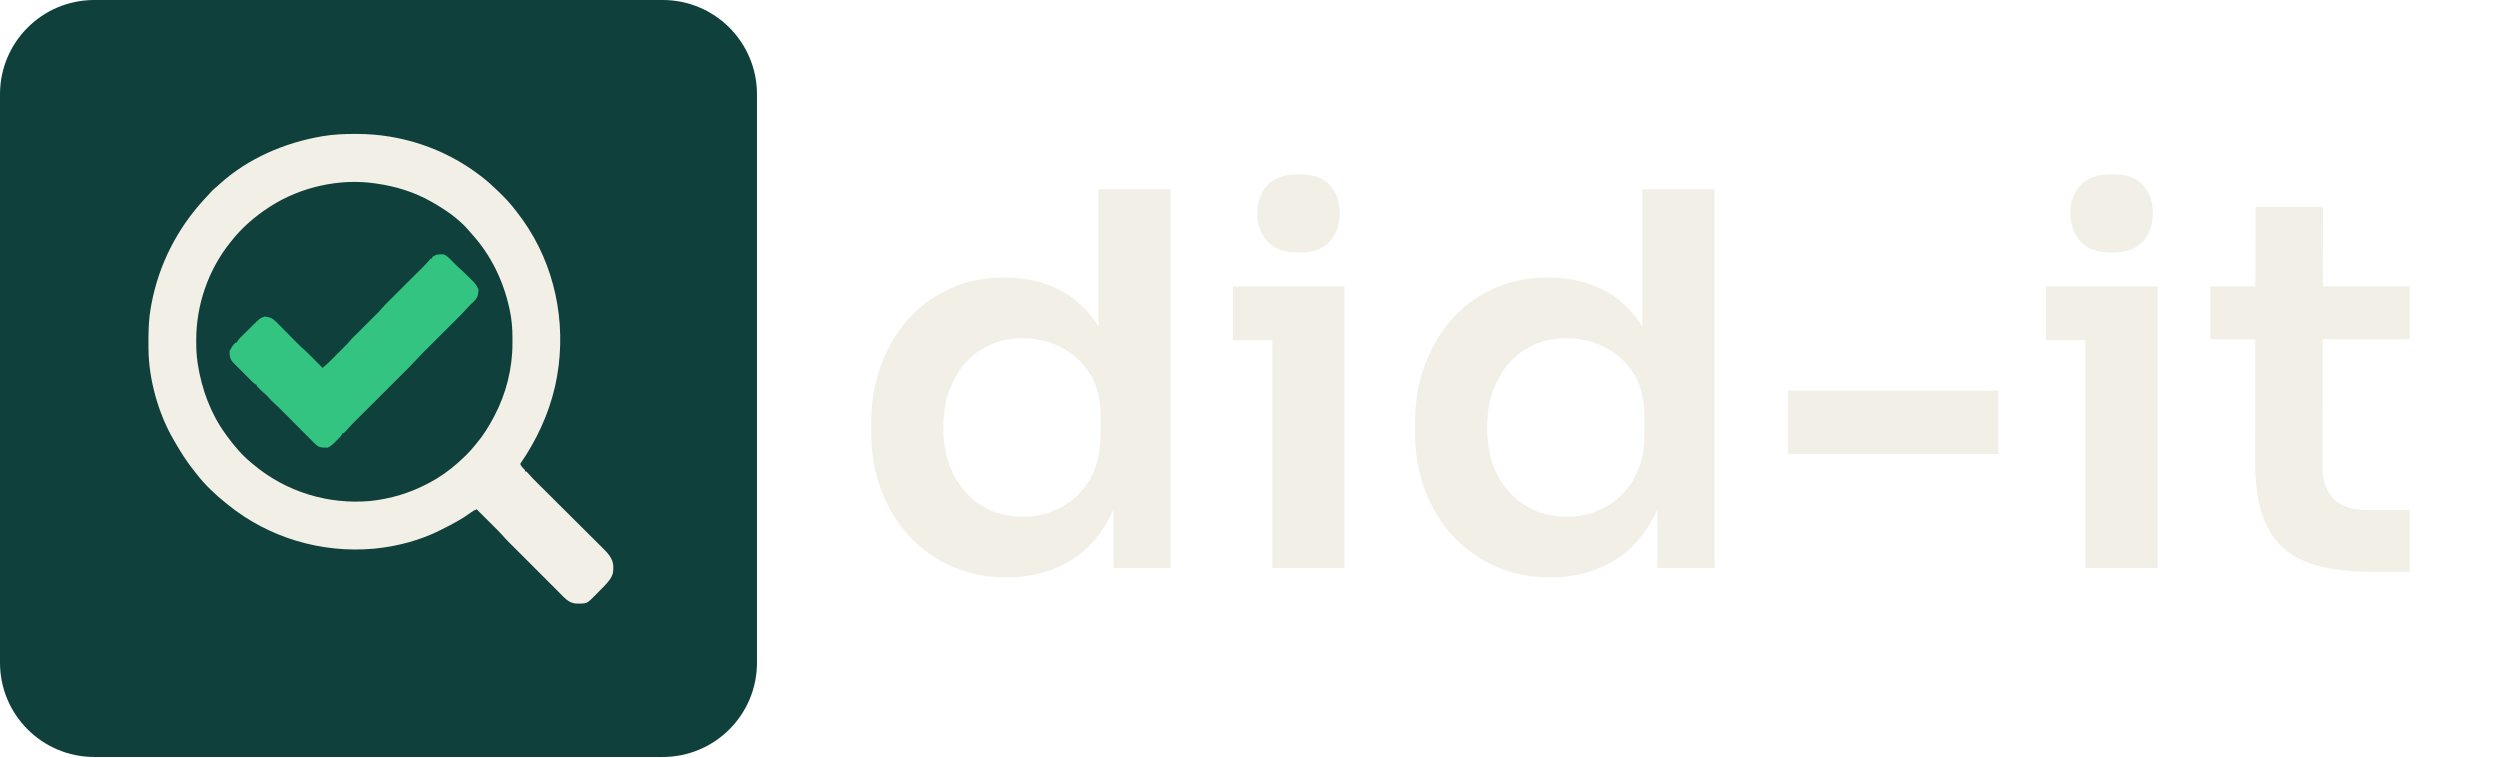
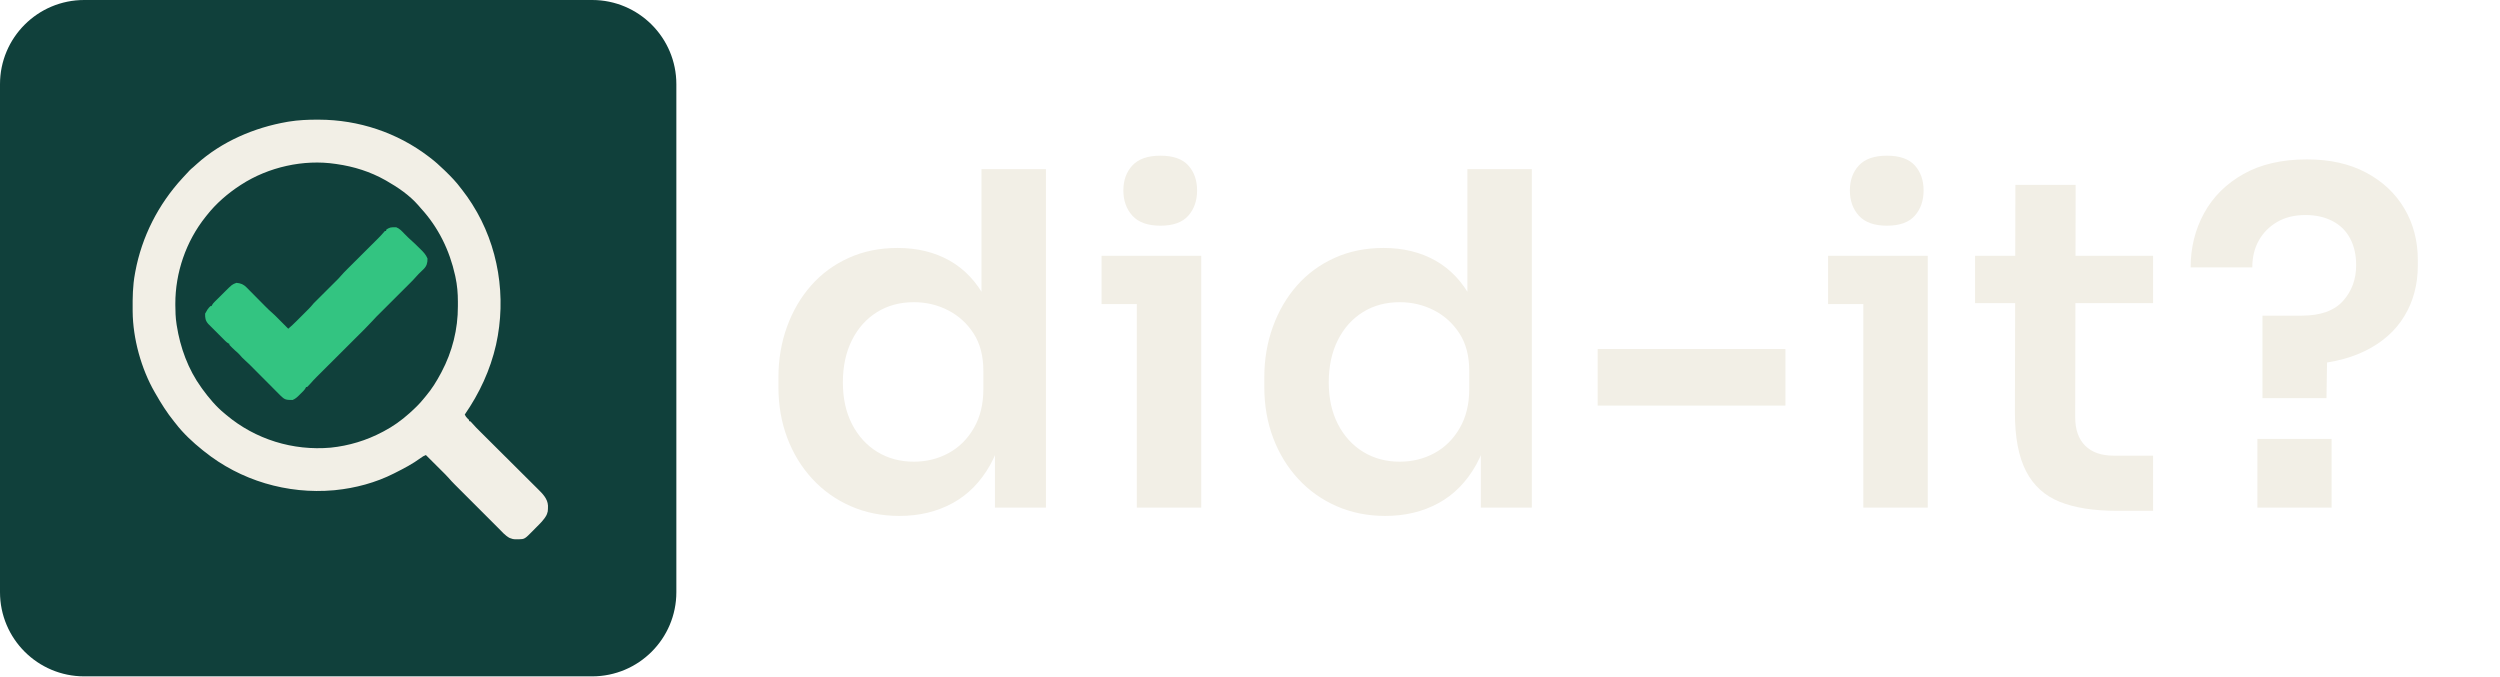
- <svg xmlns="http://www.w3.org/2000/svg" width="990" height="300" viewBox="0 0 990 300">
+ <svg xmlns="http://www.w3.org/2000/svg" width="1108" height="300" viewBox="0 0 1108 300">
  <g transform="scale(0.2392344)">
    <rect x="0" y="0" width="1253" height="1253" rx="156" ry="156" fill="#10403B" />
    <g>
      <path d="M0 0 C1.024 0.002 2.048 0.004 3.103 0.006 C76.212 0.224 147.699 23.863 205.938 68.312 C206.518 68.749 207.099 69.185 207.697 69.635 C217.377 76.918 226.249 84.879 234.938 93.312 C235.741 94.089 236.544 94.865 237.372 95.665 C247.707 105.688 257.398 115.72 265.938 127.312 C266.776 128.389 267.618 129.462 268.465 130.531 C274.755 138.493 280.479 146.762 285.938 155.312 C286.302 155.881 286.666 156.449 287.041 157.035 C335.727 233.759 350.547 328.76 330.887 417.027 C320.225 463.938 300.151 506.843 272.938 546.312 C274.344 549.253 275.699 551.302 278.062 553.562 C278.537 554.016 278.537 554.016 280.938 556.312 C280.938 556.972 280.938 557.633 280.938 558.312 C281.928 558.643 282.918 558.972 283.938 559.312 C284.298 559.745 284.659 560.177 285.031 560.623 C290.792 567.374 297.09 573.569 303.387 579.812 C304.64 581.058 305.892 582.304 307.144 583.55 C309.828 586.221 312.513 588.89 315.199 591.558 C319.452 595.783 323.7 600.014 327.946 604.245 C329.404 605.698 330.862 607.151 332.32 608.604 C333.05 609.331 333.78 610.058 334.531 610.807 C344.408 620.648 354.29 630.484 364.182 640.31 C370.869 646.953 377.549 653.603 384.221 660.261 C387.746 663.778 391.275 667.291 394.812 670.795 C398.139 674.091 401.457 677.396 404.768 680.708 C405.979 681.917 407.194 683.123 408.412 684.324 C417.186 692.98 426.477 702.191 427.133 715.18 C427.12 716.516 427.096 717.852 427.062 719.188 C427.053 719.876 427.044 720.564 427.035 721.273 C426.986 724.812 426.66 727.07 425.312 730.312 C425.011 731.055 424.709 731.798 424.398 732.562 C419.635 741.529 412.172 748.483 405.071 755.604 C403.193 757.494 401.335 759.402 399.477 761.311 C383.932 777.064 383.932 777.064 372.801 777.41 C371.629 777.399 370.457 777.387 369.25 777.375 C368.071 777.366 366.891 777.357 365.676 777.348 C362.773 777.31 361.159 776.73 358.438 775.75 C358.02 775.605 358.02 775.605 355.906 774.871 C347.901 770.668 341.559 763.078 335.236 756.74 C334.291 755.797 333.345 754.853 332.4 753.909 C329.854 751.368 327.312 748.824 324.77 746.279 C322.096 743.603 319.42 740.929 316.744 738.255 C312.253 733.765 307.764 729.274 303.276 724.781 C298.104 719.604 292.928 714.43 287.751 709.258 C283.288 704.8 278.827 700.339 274.367 695.877 C271.711 693.22 269.055 690.563 266.397 687.908 C263.897 685.411 261.4 682.912 258.904 680.41 C257.563 679.067 256.219 677.726 254.875 676.386 C250.566 672.062 246.418 667.666 242.437 663.037 C240.533 660.847 238.526 658.781 236.471 656.732 C235.671 655.932 234.87 655.132 234.046 654.307 C233.207 653.474 232.368 652.64 231.504 651.781 C230.626 650.905 229.748 650.028 228.843 649.125 C226.065 646.352 223.282 643.582 220.5 640.812 C218.604 638.922 216.709 637.031 214.814 635.141 C210.191 630.529 205.566 625.919 200.938 621.312 C197.208 622.74 194.412 624.301 191.25 626.75 C176.506 637.646 160.276 646.091 143.938 654.312 C143.567 654.501 143.567 654.501 141.694 655.457 C108.24 672.426 70.225 682.628 32.938 686.312 C32.079 686.398 31.221 686.483 30.337 686.571 C-55.697 694.224 -142.715 668.58 -210.062 614.312 C-210.52 613.951 -210.52 613.951 -212.836 612.121 C-231.014 597.563 -248.947 580.855 -263.062 562.312 C-263.891 561.289 -264.72 560.265 -265.574 559.211 C-278.722 542.972 -289.723 525.439 -300.062 507.312 C-300.255 506.981 -300.255 506.981 -301.229 505.301 C-326.43 461.687 -341.896 405.578 -342.301 355.391 C-342.311 354.38 -342.32 353.37 -342.33 352.329 C-342.505 329.657 -342.221 307.666 -338.062 285.312 C-337.848 284.132 -337.634 282.951 -337.413 281.735 C-325.309 216.678 -294.816 156.919 -250.062 108.312 C-249.524 107.724 -248.985 107.135 -248.431 106.528 C-235.877 92.812 -235.877 92.812 -229.949 87.891 C-227.766 86.065 -225.708 84.127 -223.625 82.188 C-177.32 40.441 -116.804 14.577 -55.812 4.062 C-54.94 3.911 -54.067 3.76 -53.168 3.604 C-35.514 0.762 -17.856 -0.066 0 0 Z M-141.062 120.312 C-141.724 120.739 -142.385 121.165 -143.066 121.604 C-166.257 136.71 -187.992 155.505 -205.062 177.312 C-205.853 178.297 -206.643 179.282 -207.457 180.297 C-243.519 225.656 -263.346 283.398 -263.25 341.25 C-263.249 341.981 -263.248 342.711 -263.247 343.464 C-263.215 355.185 -262.844 366.712 -261.062 378.312 C-260.912 379.308 -260.761 380.304 -260.606 381.33 C-254.196 422.247 -239.488 462.594 -215.062 496.312 C-214.338 497.328 -213.614 498.344 -212.867 499.391 C-201.152 515.431 -187.533 531.782 -172.062 544.312 C-170.926 545.271 -169.791 546.231 -168.656 547.191 C-114.829 592.329 -45.421 613.73 24.562 607.625 C58.357 604.131 90.978 594.261 120.938 578.312 C121.57 577.982 122.203 577.652 122.855 577.311 C139.898 568.371 155.631 557.164 169.938 544.312 C170.458 543.847 170.978 543.382 171.514 542.902 C180.535 534.815 189.079 526.616 196.664 517.141 C198.113 515.339 199.584 513.555 201.086 511.797 C212.087 498.849 220.996 484.295 228.938 469.312 C229.277 468.677 229.617 468.041 229.967 467.386 C249.805 429.988 260.392 387.95 260.198 345.647 C260.188 342.881 260.198 340.116 260.211 337.35 C260.224 321.825 258.997 306.692 255.688 291.5 C255.471 290.493 255.255 289.486 255.032 288.448 C244.867 242.252 224.088 199.675 192.074 164.672 C190.226 162.631 188.454 160.549 186.688 158.438 C170.482 139.922 149.174 125.396 127.938 113.312 C127.239 112.914 126.541 112.516 125.822 112.105 C97.861 96.335 67.639 86.855 35.938 82.312 C35.169 82.195 34.401 82.078 33.609 81.958 C-25.822 73.107 -90.806 87.83 -141.062 120.312 Z " fill="#F2EFE6" transform="translate(588.0625,221.6875)" />
    </g>
    <g>
      <path d="M0 0 C6.285 2.45 10.26 6.958 14.875 11.75 C19.716 16.73 24.565 21.559 29.834 26.083 C33.96 29.735 37.873 33.61 41.783 37.488 C42.764 38.457 43.749 39.422 44.738 40.382 C50.314 45.792 55.065 50.689 58 58 C58 66.437 56.616 71.595 50.793 77.562 C49.601 78.719 48.399 79.865 47.188 81 C43.542 84.482 39.983 87.953 36.704 91.786 C33.324 95.674 29.786 99.349 26.134 102.979 C25.811 103.303 25.811 103.303 24.175 104.939 C22.065 107.049 19.95 109.155 17.836 111.262 C16.356 112.74 14.875 114.219 13.395 115.698 C9.517 119.573 5.635 123.445 1.752 127.317 C-2.196 131.254 -6.141 135.195 -10.086 139.135 C-16.457 145.497 -22.829 151.857 -29.204 158.215 C-30.305 159.314 -31.407 160.413 -32.507 161.512 C-33.871 162.871 -35.24 164.225 -36.61 165.578 C-39.101 168.102 -41.472 170.708 -43.846 173.343 C-53.146 183.51 -63.024 193.132 -72.785 202.853 C-75.62 205.678 -78.451 208.506 -81.283 211.334 C-88.457 218.497 -95.634 225.655 -102.812 232.812 C-110.583 240.561 -118.354 248.311 -126.119 256.066 C-129.475 259.417 -132.833 262.765 -136.194 266.112 C-138.287 268.198 -140.378 270.285 -142.468 272.374 C-143.886 273.788 -145.306 275.2 -146.726 276.613 C-151.179 281.066 -155.495 285.571 -159.584 290.363 C-161.295 292.342 -163.113 294.189 -165 296 C-165.66 296 -166.32 296 -167 296 C-167.254 296.577 -167.507 297.155 -167.769 297.75 C-170.097 302.004 -173.838 305.164 -177.25 308.562 C-178.002 309.33 -178.753 310.098 -179.527 310.889 C-183.445 314.81 -186.82 317.946 -192 320 C-204.158 320 -206.623 319.583 -214.435 311.814 C-214.957 311.284 -215.48 310.755 -216.018 310.209 C-216.586 309.641 -217.154 309.073 -217.74 308.488 C-219.604 306.623 -221.46 304.751 -223.316 302.879 C-224.618 301.573 -225.92 300.268 -227.223 298.964 C-230.643 295.536 -234.058 292.102 -237.471 288.667 C-240.937 285.18 -244.409 281.698 -247.881 278.217 C-253.491 272.589 -259.098 266.958 -264.7 261.322 C-266.133 259.881 -267.567 258.44 -269 257 C-269.887 256.108 -270.773 255.215 -271.687 254.296 C-274.356 251.646 -277.141 249.137 -279.938 246.625 C-283.775 243.151 -287.324 239.619 -290.59 235.602 C-292.781 233.113 -295.309 231.053 -297.832 228.91 C-301.741 225.466 -305.356 221.72 -309 218 C-309 217.34 -309 216.68 -309 216 C-309.582 215.743 -310.163 215.486 -310.762 215.222 C-313.206 213.888 -314.834 212.42 -316.803 210.456 C-317.534 209.731 -318.265 209.007 -319.017 208.26 C-319.797 207.477 -320.576 206.694 -321.379 205.887 C-321.783 205.483 -321.783 205.483 -323.829 203.443 C-325.537 201.736 -327.242 200.027 -328.945 198.316 C-331.549 195.701 -334.164 193.097 -336.779 190.494 C-338.438 188.834 -340.096 187.173 -341.754 185.512 C-342.535 184.734 -343.317 183.957 -344.121 183.156 C-344.485 182.789 -344.485 182.789 -346.326 180.932 C-346.965 180.292 -347.604 179.652 -348.261 178.992 C-353.637 172.831 -354.131 167.843 -354 160 C-353.091 158.412 -352.172 156.83 -351.25 155.25 C-350.74 154.368 -350.229 153.487 -349.703 152.578 C-348.023 150.035 -346.226 148.071 -344 146 C-343.34 146 -342.68 146 -342 146 C-341.743 145.418 -341.486 144.835 -341.221 144.235 C-339.891 141.8 -338.435 140.194 -336.468 138.241 C-335.748 137.521 -335.027 136.8 -334.285 136.058 C-333.508 135.291 -332.73 134.524 -331.93 133.734 C-331.133 132.941 -330.337 132.148 -329.517 131.33 C-326.974 128.799 -324.425 126.274 -321.875 123.75 C-320.149 122.034 -318.424 120.318 -316.699 118.602 C-304.051 106.019 -304.051 106.019 -296 103 C-288.014 103.688 -282.897 105.708 -277.131 111.544 C-276.217 112.462 -275.302 113.38 -274.36 114.326 C-273.378 115.327 -272.396 116.327 -271.414 117.328 C-270.389 118.362 -269.363 119.394 -268.336 120.426 C-265.64 123.14 -262.952 125.861 -260.267 128.585 C-255.979 132.932 -251.679 137.267 -247.378 141.6 C-245.889 143.103 -244.403 144.61 -242.918 146.118 C-238.353 150.732 -233.746 155.193 -228.815 159.414 C-225.848 162.006 -223.084 164.792 -220.312 167.59 C-219.725 168.179 -219.137 168.769 -218.531 169.376 C-216.685 171.227 -214.842 173.082 -213 174.938 C-211.736 176.207 -210.472 177.475 -209.207 178.744 C-206.135 181.827 -203.067 184.913 -200 188 C-194.589 183.484 -189.557 178.704 -184.582 173.715 C-183.802 172.936 -183.023 172.157 -182.219 171.355 C-180.582 169.718 -178.946 168.08 -177.311 166.441 C-174.813 163.938 -172.31 161.441 -169.807 158.943 C-168.211 157.347 -166.615 155.75 -165.02 154.152 C-164.647 153.781 -164.647 153.781 -162.762 151.901 C-159.279 148.402 -156.055 144.885 -153 141 C-151.358 139.309 -149.686 137.647 -148 136 C-146.531 134.539 -145.063 133.076 -143.596 131.612 C-142.758 130.777 -141.92 129.943 -141.057 129.083 C-137.747 125.785 -134.44 122.485 -131.133 119.184 C-128.631 116.688 -126.129 114.193 -123.625 111.7 C-120.719 108.807 -117.816 105.909 -114.914 103.012 C-114.025 102.128 -113.137 101.245 -112.221 100.334 C-111.377 99.49 -110.532 98.646 -109.663 97.776 C-108.929 97.045 -108.196 96.314 -107.441 95.561 C-105.445 93.466 -103.544 91.339 -101.653 89.152 C-98.218 85.201 -94.607 81.478 -90.891 77.793 C-90.218 77.122 -89.546 76.451 -88.853 75.759 C-87.406 74.317 -85.959 72.875 -84.51 71.435 C-82.212 69.149 -79.916 66.861 -77.622 64.571 C-71.926 58.888 -66.224 53.21 -60.522 47.532 C-55.694 42.724 -50.868 37.913 -46.044 33.1 C-43.794 30.856 -41.54 28.615 -39.286 26.374 C-37.894 24.985 -36.501 23.596 -35.109 22.207 C-34.8 21.9 -34.8 21.9 -33.235 20.349 C-28.954 16.068 -24.937 11.599 -21 7 C-20.34 7 -19.68 7 -19 7 C-18.67 6.01 -18.34 5.02 -18 4 C-11 0 -11 0 0 0 Z " fill="#33C481" transform="translate(734,421)" />
    </g>
  </g>
  <g transform="translate(345.0,69.0) scale(0.2054795)">
    <g fill="#F2EFE6">
      <g transform="translate(-43,759) scale(1,-1)">
        <path transform="translate(0,0)" d="M304 -18Q247 -18 199.0 3.0Q151 24 116.0 62.0Q81 100 62.0 150.5Q43 201 43 260V281Q43 339 61.5 390.0Q80 441 113.5 479.0Q147 517 194.5 538.5Q242 560 300 560Q364 560 412.5 532.5Q461 505 490.0 450.0Q519 395 522 312L481 360V730H620V0H510V231H534Q531 148 500.0 92.5Q469 37 418.5 9.5Q368 -18 304 -18ZM335 99Q376 99 410.0 117.5Q444 136 464.5 171.5Q485 207 485 255V295Q485 343 464.0 375.5Q443 408 409.0 425.5Q375 443 335 443Q290 443 255.5 421.5Q221 400 201.5 361.0Q182 322 182 270Q182 218 202.0 179.5Q222 141 256.5 120.0Q291 99 335 99Z" />
        <path transform="translate(711,0)" d="M105 0V543H244V0ZM29 439V543H244V439ZM156 608Q115 608 95.5 629.5Q76 651 76 684Q76 717 95.5 738.0Q115 759 156 759Q197 759 216.0 738.0Q235 717 235 684Q235 651 216.0 629.5Q197 608 156 608Z" />
        <path transform="translate(1048,0)" d="M304 -18Q247 -18 199.0 3.0Q151 24 116.0 62.0Q81 100 62.0 150.5Q43 201 43 260V281Q43 339 61.5 390.0Q80 441 113.5 479.0Q147 517 194.5 538.5Q242 560 300 560Q364 560 412.5 532.5Q461 505 490.0 450.0Q519 395 522 312L481 360V730H620V0H510V231H534Q531 148 500.0 92.5Q469 37 418.5 9.5Q368 -18 304 -18ZM335 99Q376 99 410.0 117.5Q444 136 464.5 171.5Q485 207 485 255V295Q485 343 464.0 375.5Q443 408 409.0 425.5Q375 443 335 443Q290 443 255.5 421.5Q221 400 201.5 361.0Q182 322 182 270Q182 218 202.0 179.5Q222 141 256.5 120.0Q291 99 335 99Z" />
        <path transform="translate(1759,0)" d="M51 220V342H456V220Z" />
        <path transform="translate(2278,0)" d="M105 0V543H244V0ZM29 439V543H244V439ZM156 608Q115 608 95.5 629.5Q76 651 76 684Q76 717 95.5 738.0Q115 759 156 759Q197 759 216.0 738.0Q235 717 235 684Q235 651 216.0 629.5Q197 608 156 608Z" />
        <path transform="translate(2615,0)" d="M315 -7Q240 -7 191.5 12.5Q143 32 119.0 78.5Q95 125 95 204L96 696H226L225 195Q225 155 246.5 133.5Q268 112 308 112H393V-7ZM9 441V543H393V441Z" />
+         <path transform="translate(3058,0)" d="M186 236V414H271Q331 414 359.5 445.5Q388 477 388 523Q388 556 375.0 580.5Q362 605 337.0 618.0Q312 631 279 631Q243 631 217.5 616.0Q192 601 178.0 576.0Q164 551 164 518H31Q31 582 60.0 635.0Q89 688 145.0 719.5Q201 751 282 751Q356 751 409.5 722.5Q463 694 492.0 645.0Q521 596 521 534V522Q521 461 492.0 413.0Q463 365 406.5 337.5Q350 310 269 308L326 360L324 236ZM175 0V148H335V0Z" />
      </g>
    </g>
  </g>
</svg>
